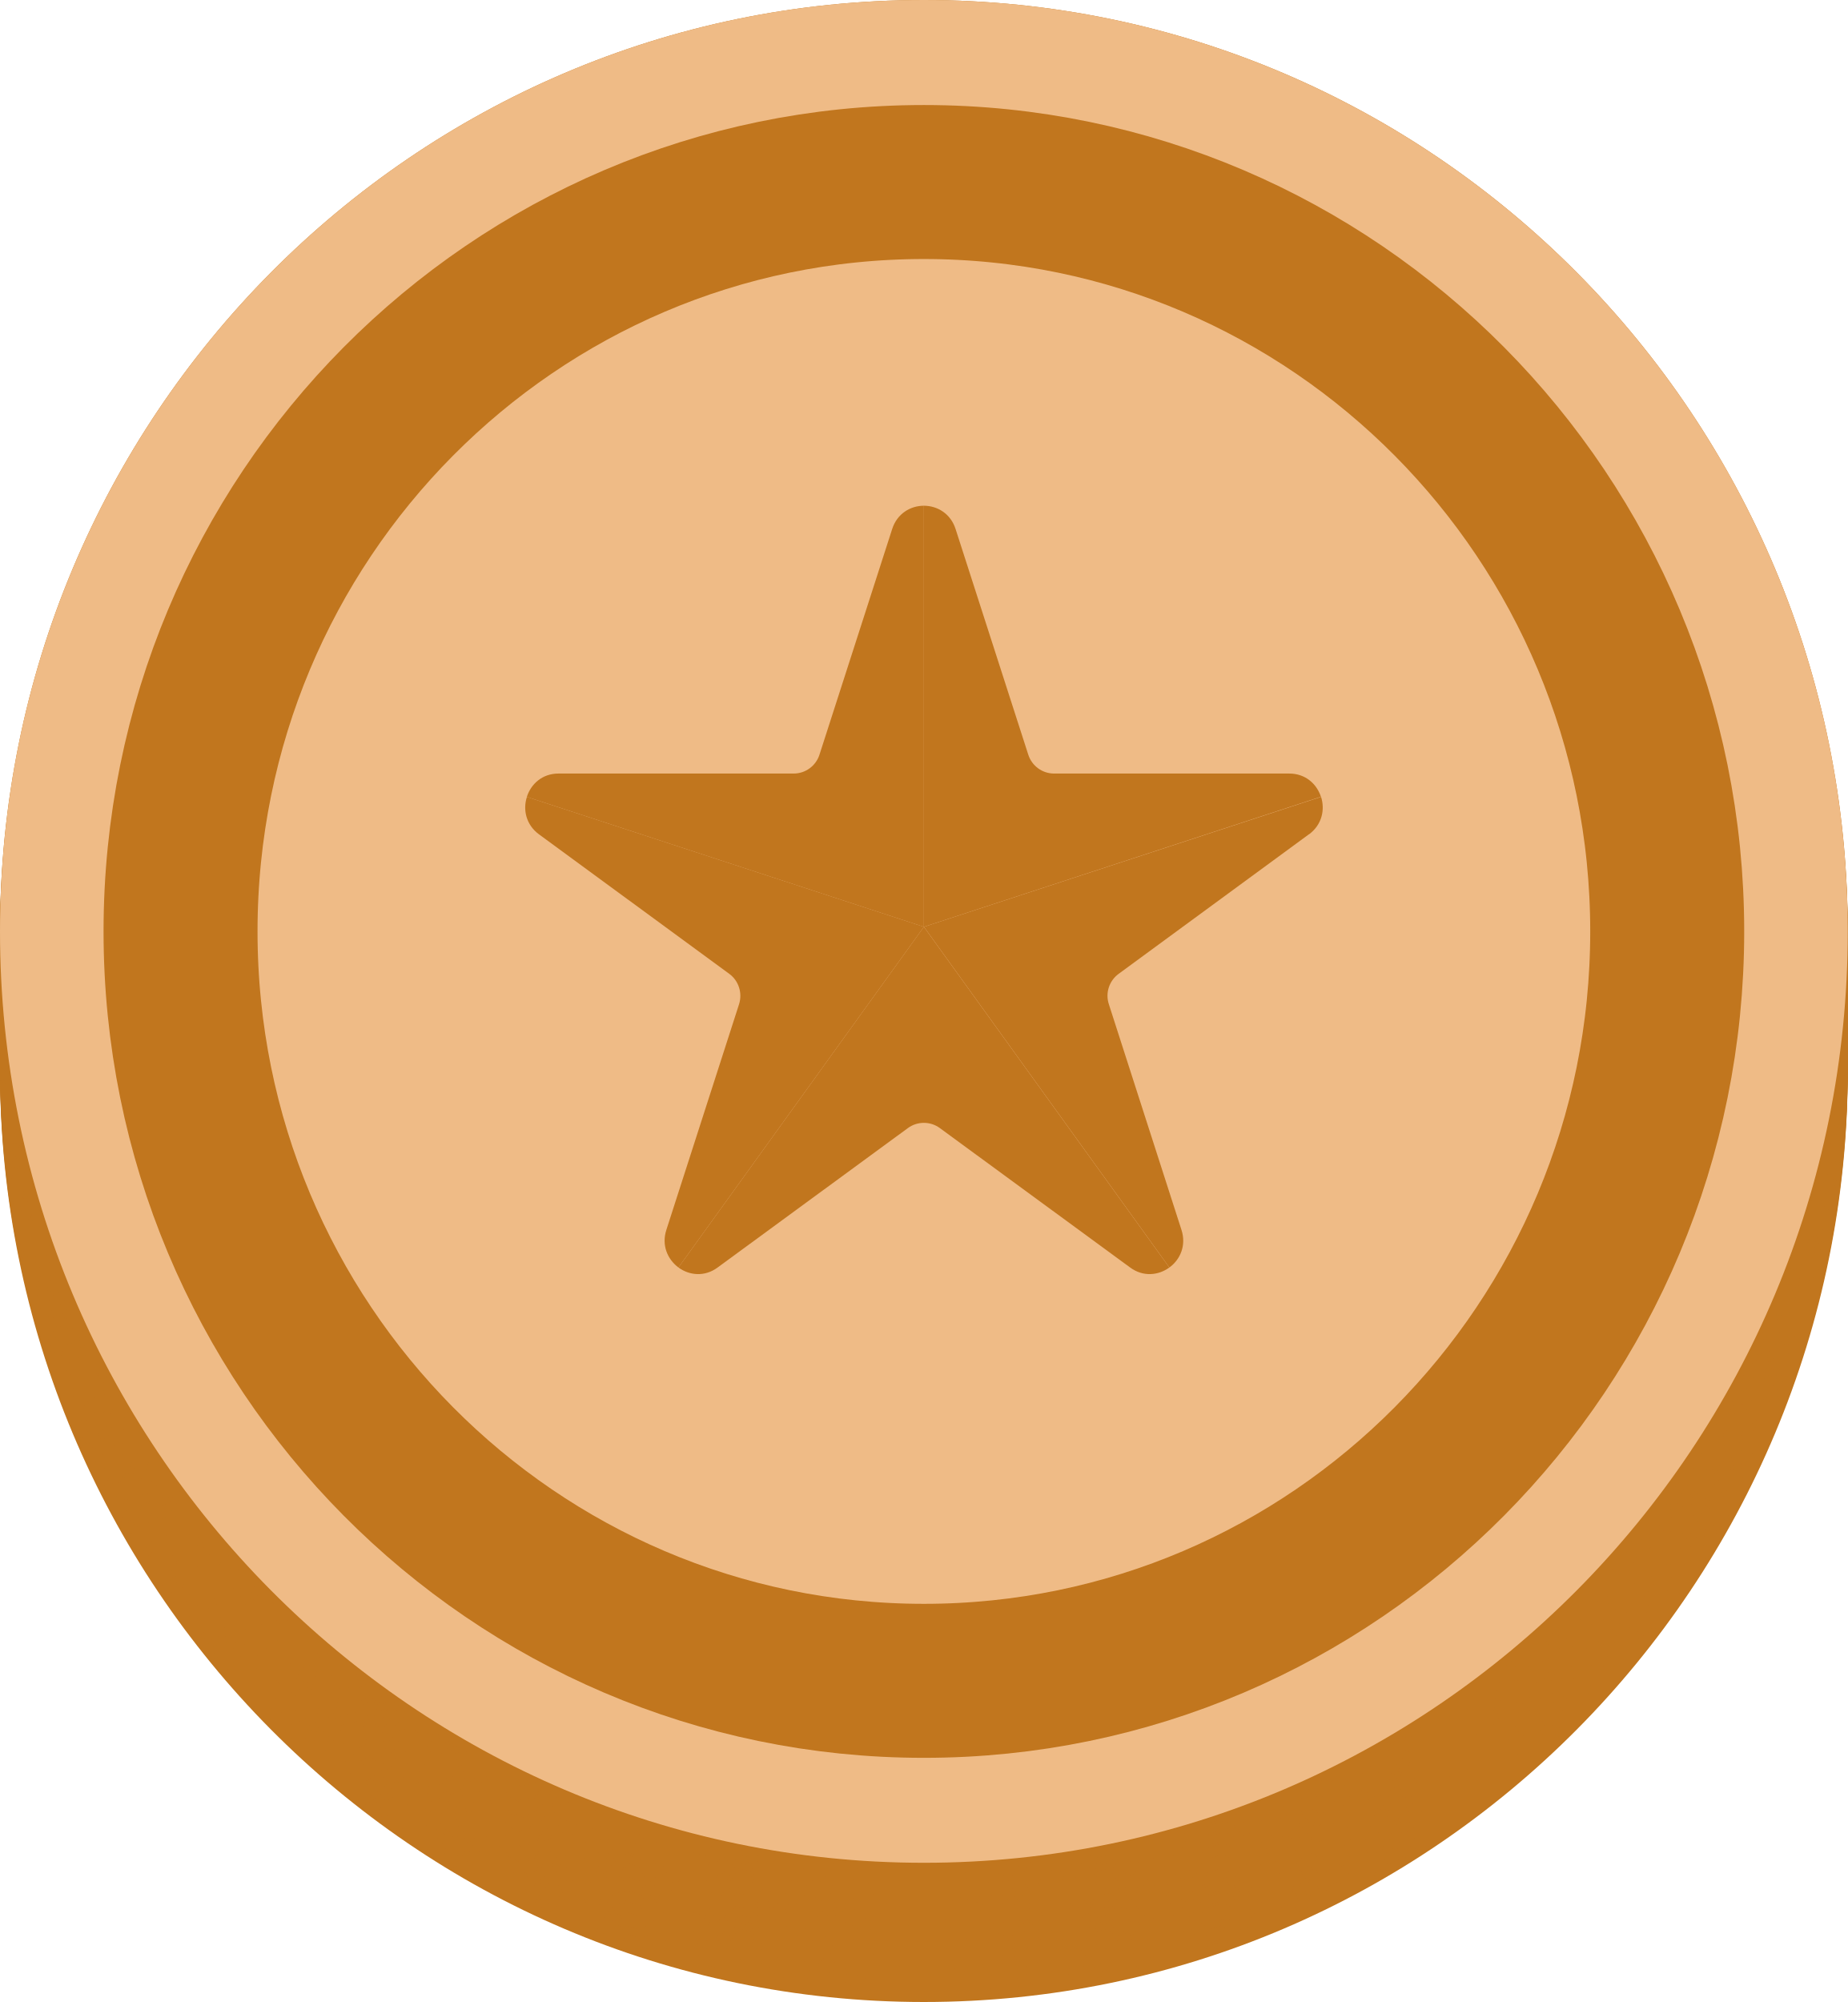
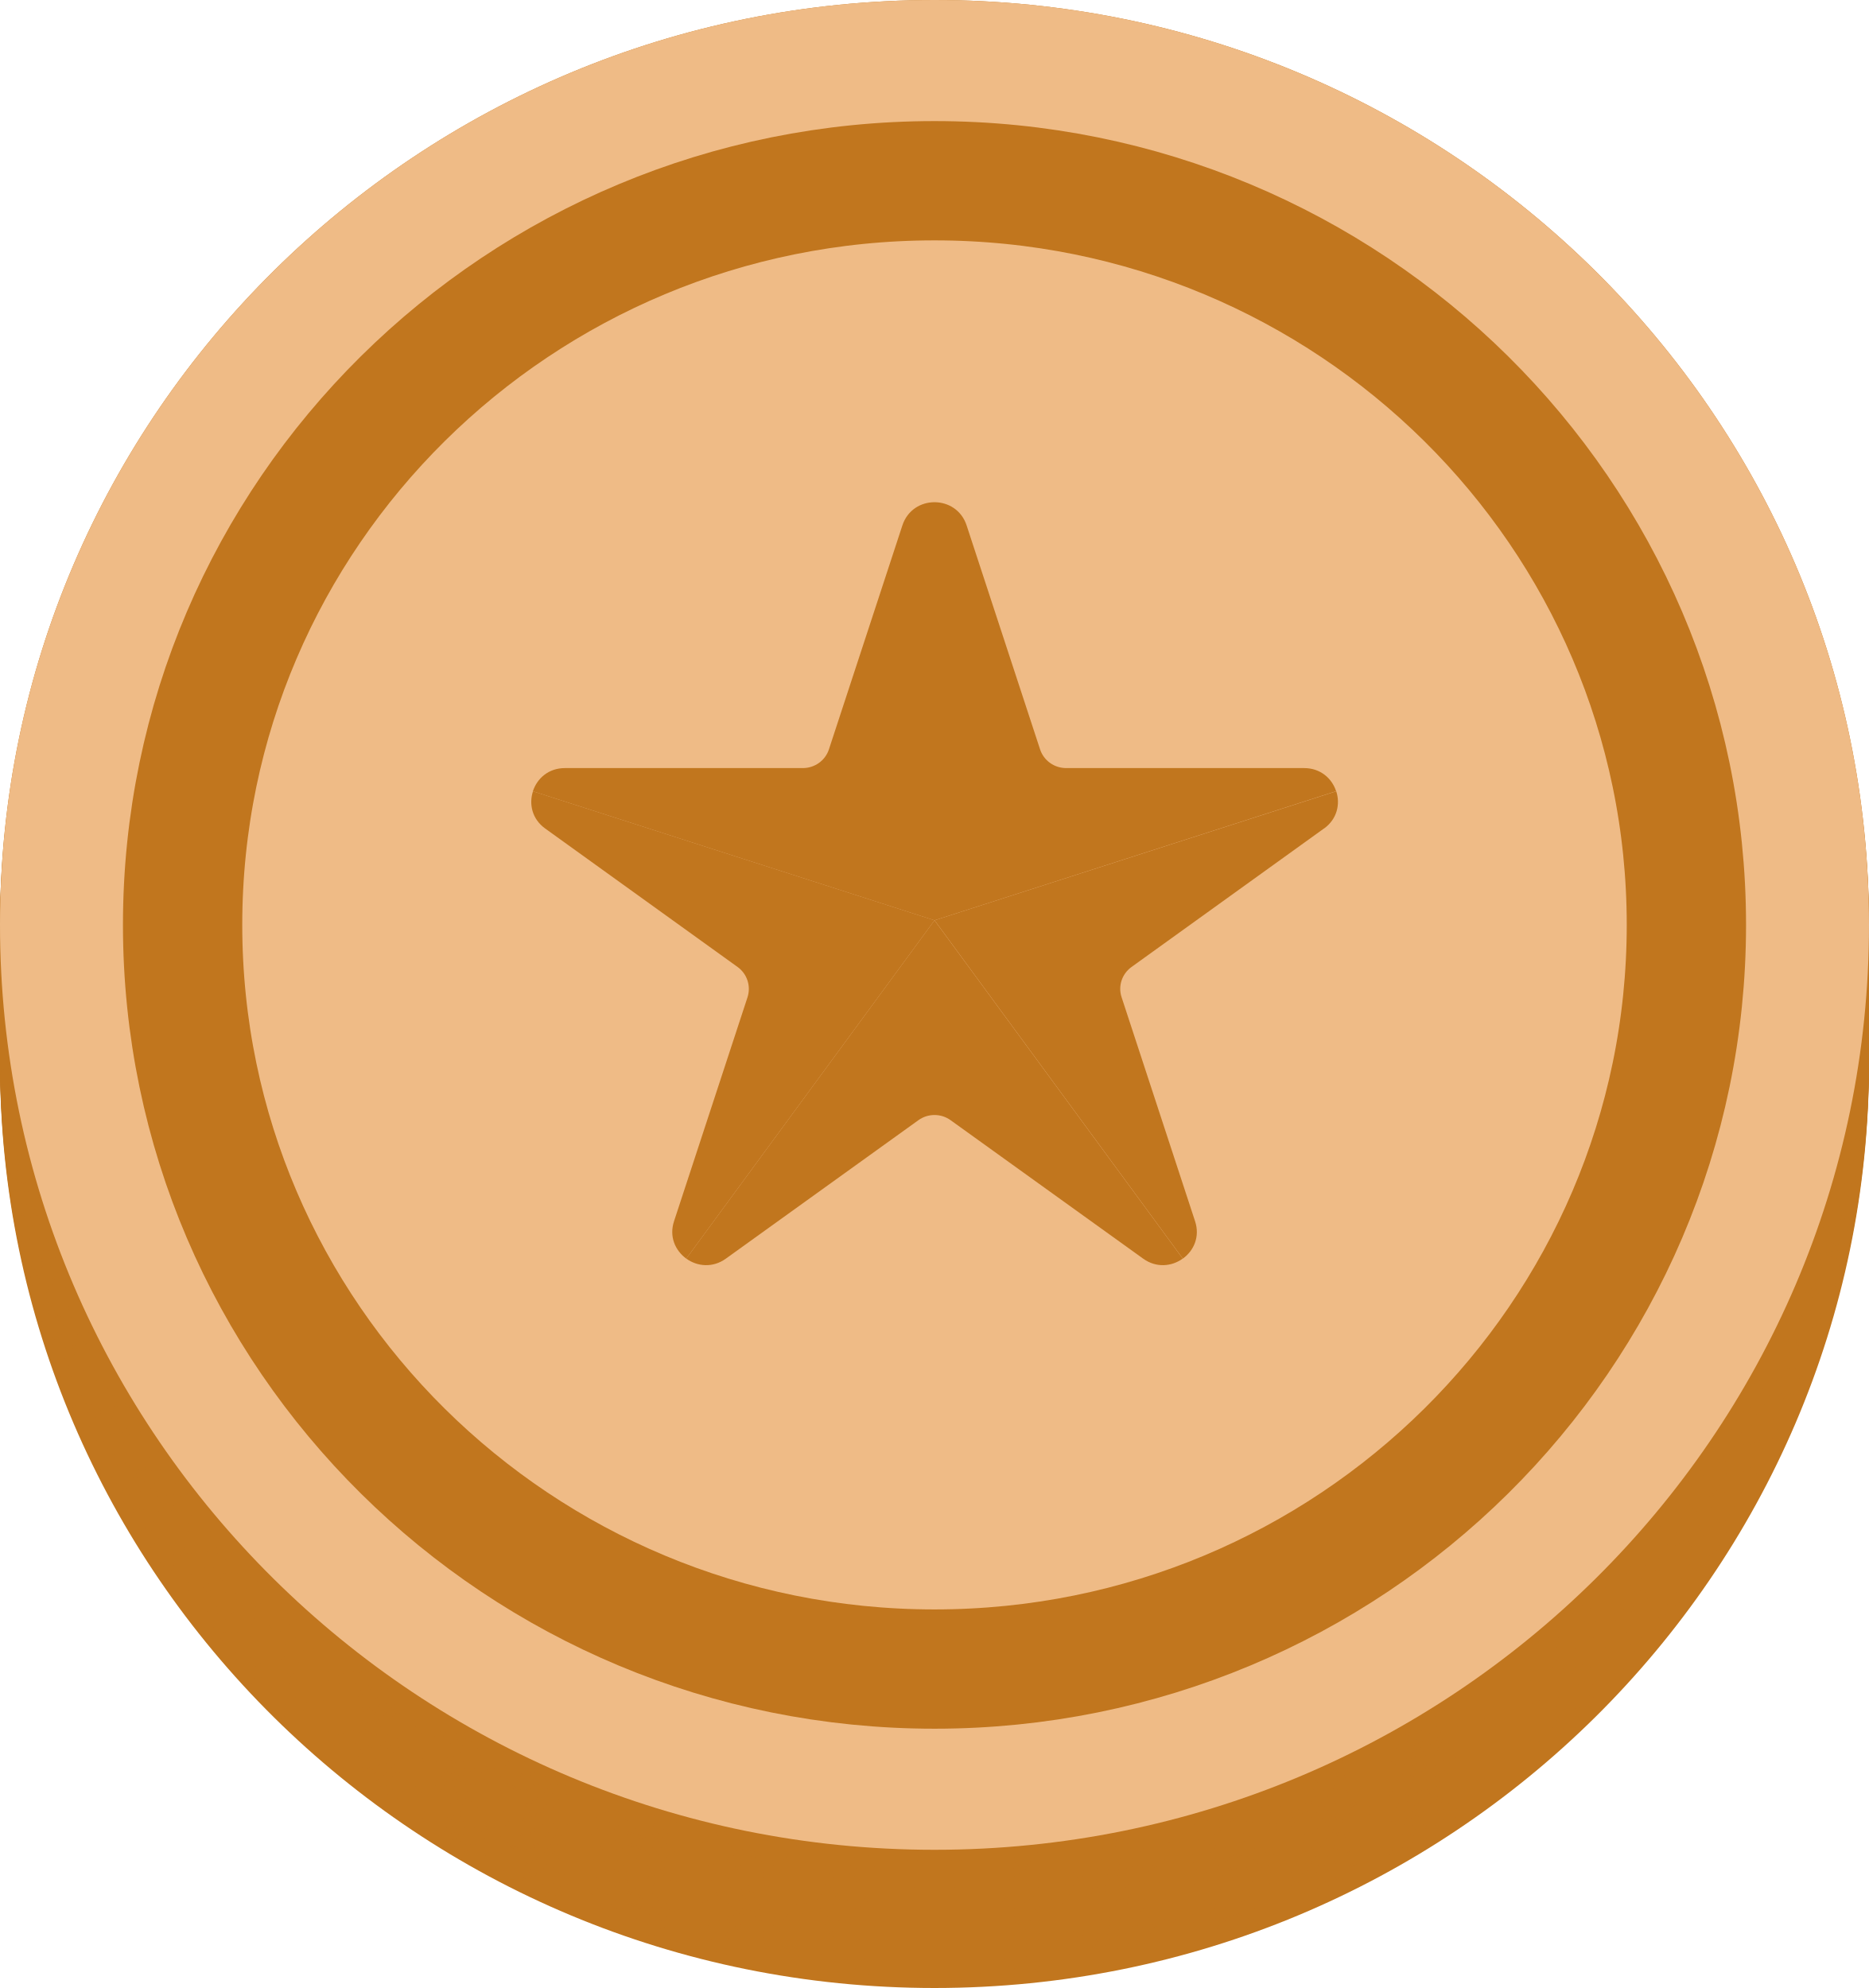
- <svg xmlns="http://www.w3.org/2000/svg" width="24" height="26" viewBox="0 0 24 26" fill="none">
-   <path d="M12 26C18.627 26 24 20.584 24 13.904C24 7.223 18.627 1.808 12 1.808C5.373 1.808 0 7.223 0 13.904C0 20.584 5.373 26 12 26Z" fill="#C1761E" />
-   <path d="M12 25.965C18.627 25.965 24 20.55 24 13.869C24 7.189 18.627 1.773 12 1.773C5.373 1.773 0 7.189 0 13.869C0 20.55 5.373 25.965 12 25.965Z" fill="#C1761E" />
-   <path d="M12 25.929C18.627 25.929 24 20.514 24 13.833C24 7.152 18.627 1.737 12 1.737C5.373 1.737 0 7.152 0 13.833C0 20.514 5.373 25.929 12 25.929Z" fill="#C1761E" />
-   <path d="M12 25.894C18.627 25.894 24 20.479 24 13.798C24 7.117 18.627 1.702 12 1.702C5.373 1.702 0 7.117 0 13.798C0 20.479 5.373 25.894 12 25.894Z" fill="#C1761E" />
-   <path d="M12 25.858C18.627 25.858 24 20.442 24 13.762C24 7.081 18.627 1.666 12 1.666C5.373 1.666 0 7.081 0 13.762C0 20.442 5.373 25.858 12 25.858Z" fill="#C1761E" />
-   <path d="M12 25.823C18.627 25.823 24 20.408 24 13.727C24 7.047 18.627 1.631 12 1.631C5.373 1.631 0 7.047 0 13.727C0 20.408 5.373 25.823 12 25.823Z" fill="#C1761E" />
-   <path d="M12 25.787C18.627 25.787 24 20.372 24 13.691C24 7.01 18.627 1.595 12 1.595C5.373 1.595 0 7.01 0 13.691C0 20.372 5.373 25.787 12 25.787Z" fill="#C1761E" />
-   <path d="M12 25.753C18.627 25.753 24 20.337 24 13.656C24 6.976 18.627 1.56 12 1.56C5.373 1.56 0 6.976 0 13.656C0 20.337 5.373 25.753 12 25.753Z" fill="#C1761E" />
-   <path d="M12 25.716C18.627 25.716 24 20.301 24 13.62C24 6.94 18.627 1.524 12 1.524C5.373 1.524 0 6.94 0 13.62C0 20.301 5.373 25.716 12 25.716Z" fill="#C1761E" />
-   <path d="M12 25.682C18.627 25.682 24 20.266 24 13.585C24 6.905 18.627 1.489 12 1.489C5.373 1.489 0 6.905 0 13.585C0 20.266 5.373 25.682 12 25.682Z" fill="#C1761E" />
-   <path d="M12 25.646C18.627 25.646 24 20.23 24 13.549C24 6.869 18.627 1.453 12 1.453C5.373 1.453 0 6.869 0 13.549C0 20.23 5.373 25.646 12 25.646Z" fill="#C1761E" />
-   <path d="M12 25.61C18.627 25.61 24 20.195 24 13.514C24 6.834 18.627 1.418 12 1.418C5.373 1.418 0 6.834 0 13.514C0 20.195 5.373 25.61 12 25.61Z" fill="#C1761E" />
-   <path d="M12 25.574C18.627 25.574 24 20.159 24 13.478C24 6.798 18.627 1.382 12 1.382C5.373 1.382 0 6.798 0 13.478C0 20.159 5.373 25.574 12 25.574Z" fill="#C1761E" />
-   <path d="M12 25.54C18.627 25.54 24 20.124 24 13.443C24 6.763 18.627 1.347 12 1.347C5.373 1.347 0 6.763 0 13.443C0 20.124 5.373 25.54 12 25.54Z" fill="#C1761E" />
-   <path d="M12 25.503C18.627 25.503 24 20.088 24 13.407C24 6.727 18.627 1.311 12 1.311C5.373 1.311 0 6.727 0 13.407C0 20.088 5.373 25.503 12 25.503Z" fill="#C1761E" />
-   <path d="M12 25.469C18.627 25.469 24 20.053 24 13.373C24 6.692 18.627 1.276 12 1.276C5.373 1.276 0 6.692 0 13.373C0 20.053 5.373 25.469 12 25.469Z" fill="#C1761E" />
-   <path d="M12 25.433C18.627 25.433 24 20.017 24 13.336C24 6.656 18.627 1.24 12 1.24C5.373 1.24 0 6.656 0 13.336C0 20.017 5.373 25.433 12 25.433Z" fill="#C1761E" />
-   <path d="M12 25.398C18.627 25.398 24 19.982 24 13.302C24 6.621 18.627 1.206 12 1.206C5.373 1.206 0 6.621 0 13.302C0 19.982 5.373 25.398 12 25.398Z" fill="#C1761E" />
-   <path d="M12 25.362C18.627 25.362 24 19.946 24 13.266C24 6.585 18.627 1.169 12 1.169C5.373 1.169 0 6.585 0 13.266C0 19.946 5.373 25.362 12 25.362Z" fill="#C1761E" />
-   <path d="M12 25.327C18.627 25.327 24 19.912 24 13.231C24 6.55 18.627 1.135 12 1.135C5.373 1.135 0 6.55 0 13.231C0 19.912 5.373 25.327 12 25.327Z" fill="#C1761E" />
-   <path d="M12 25.291C18.627 25.291 24 19.875 24 13.195C24 6.514 18.627 1.099 12 1.099C5.373 1.099 0 6.514 0 13.195C0 19.875 5.373 25.291 12 25.291Z" fill="#C1761E" />
-   <path d="M12 25.256C18.627 25.256 24 19.84 24 13.16C24 6.479 18.627 1.063 12 1.063C5.373 1.063 0 6.479 0 13.16C0 19.84 5.373 25.256 12 25.256Z" fill="#C1761E" />
-   <path d="M12 25.22C18.627 25.22 24 19.804 24 13.124C24 6.443 18.627 1.027 12 1.027C5.373 1.027 0 6.443 0 13.124C0 19.804 5.373 25.22 12 25.22Z" fill="#C1761E" />
-   <path d="M12 25.185C18.627 25.185 24 19.77 24 13.089C24 6.408 18.627 0.993 12 0.993C5.373 0.993 0 6.408 0 13.089C0 19.77 5.373 25.185 12 25.185Z" fill="#C1761E" />
-   <path d="M12 25.149C18.627 25.149 24 19.733 24 13.053C24 6.372 18.627 0.957 12 0.957C5.373 0.957 0 6.372 0 13.053C0 19.733 5.373 25.149 12 25.149Z" fill="#C1761E" />
-   <path d="M12 25.114C18.627 25.114 24 19.699 24 13.018C24 6.338 18.627 0.922 12 0.922C5.373 0.922 0 6.338 0 13.018C0 19.699 5.373 25.114 12 25.114Z" fill="#C1761E" />
-   <path d="M12 25.078C18.627 25.078 24 19.663 24 12.982C24 6.301 18.627 0.886 12 0.886C5.373 0.886 0 6.301 0 12.982C0 19.663 5.373 25.078 12 25.078Z" fill="#C1761E" />
-   <path d="M12 25.044C18.627 25.044 24 19.628 24 12.947C24 6.267 18.627 0.851 12 0.851C5.373 0.851 0 6.267 0 12.947C0 19.628 5.373 25.044 12 25.044Z" fill="#C1761E" />
-   <path d="M12 25.008C18.627 25.008 24 19.592 24 12.911C24 6.231 18.627 0.815 12 0.815C5.373 0.815 0 6.231 0 12.911C0 19.592 5.373 25.008 12 25.008Z" fill="#C1761E" />
-   <path d="M12 24.972C18.627 24.972 24 19.557 24 12.876C24 6.195 18.627 0.78 12 0.78C5.373 0.78 0 6.195 0 12.876C0 19.557 5.373 24.972 12 24.972Z" fill="#C1761E" />
-   <path d="M12 24.936C18.627 24.936 24 19.52 24 12.84C24 6.159 18.627 0.744 12 0.744C5.373 0.744 0 6.159 0 12.84C0 19.52 5.373 24.936 12 24.936Z" fill="#C1761E" />
-   <path d="M12 24.901C18.627 24.901 24 19.486 24 12.805C24 6.125 18.627 0.709 12 0.709C5.373 0.709 0 6.125 0 12.805C0 19.486 5.373 24.901 12 24.901Z" fill="#C1761E" />
-   <path d="M12 24.865C18.627 24.865 24 19.45 24 12.769C24 6.089 18.627 0.673 12 0.673C5.373 0.673 0 6.089 0 12.769C0 19.45 5.373 24.865 12 24.865Z" fill="#C1761E" />
-   <path d="M12 24.831C18.627 24.831 24 19.415 24 12.734C24 6.054 18.627 0.638 12 0.638C5.373 0.638 0 6.054 0 12.734C0 19.415 5.373 24.831 12 24.831Z" fill="#C1761E" />
-   <path d="M12 24.795C18.627 24.795 24 19.379 24 12.698C24 6.018 18.627 0.602 12 0.602C5.373 0.602 0 6.018 0 12.698C0 19.379 5.373 24.795 12 24.795Z" fill="#C1761E" />
-   <path d="M12 24.76C18.627 24.76 24 19.344 24 12.664C24 5.983 18.627 0.567 12 0.567C5.373 0.567 0 5.983 0 12.664C0 19.344 5.373 24.76 12 24.76Z" fill="#C1761E" />
-   <path d="M12 24.724C18.627 24.724 24 19.308 24 12.627C24 5.947 18.627 0.531 12 0.531C5.373 0.531 0 5.947 0 12.627C0 19.308 5.373 24.724 12 24.724Z" fill="#C1761E" />
-   <path d="M12 24.689C18.627 24.689 24 19.273 24 12.593C24 5.912 18.627 0.497 12 0.497C5.373 0.497 0 5.912 0 12.593C0 19.273 5.373 24.689 12 24.689Z" fill="#C1761E" />
-   <path d="M12 24.653C18.627 24.653 24 19.237 24 12.557C24 5.876 18.627 0.46 12 0.46C5.373 0.46 0 5.876 0 12.557C0 19.237 5.373 24.653 12 24.653Z" fill="#C1761E" />
-   <path d="M12 24.618C18.627 24.618 24 19.202 24 12.521C24 5.841 18.627 0.425 12 0.425C5.373 0.425 0 5.841 0 12.521C0 19.202 5.373 24.618 12 24.618Z" fill="#C1761E" />
-   <path d="M12 24.582C18.627 24.582 24 19.166 24 12.485C24 5.805 18.627 0.389 12 0.389C5.373 0.389 0 5.805 0 12.485C0 19.166 5.373 24.582 12 24.582Z" fill="#C1761E" />
-   <path d="M12 24.547C18.627 24.547 24 19.131 24 12.451C24 5.77 18.627 0.354 12 0.354C5.373 0.354 0 5.77 0 12.451C0 19.131 5.373 24.547 12 24.547Z" fill="#C1761E" />
-   <path d="M12 24.511C18.627 24.511 24 19.095 24 12.415C24 5.734 18.627 0.318 12 0.318C5.373 0.318 0 5.734 0 12.415C0 19.095 5.373 24.511 12 24.511Z" fill="#C1761E" />
-   <path d="M12 24.476C18.627 24.476 24 19.061 24 12.38C24 5.699 18.627 0.284 12 0.284C5.373 0.284 0 5.699 0 12.38C0 19.061 5.373 24.476 12 24.476Z" fill="#C1761E" />
-   <path d="M12 24.44C18.627 24.44 24 19.024 24 12.344C24 5.663 18.627 0.248 12 0.248C5.373 0.248 0 5.663 0 12.344C0 19.024 5.373 24.44 12 24.44Z" fill="#C1761E" />
-   <path d="M12 24.405C18.627 24.405 24 18.99 24 12.309C24 5.629 18.627 0.213 12 0.213C5.373 0.213 0 5.629 0 12.309C0 18.99 5.373 24.405 12 24.405Z" fill="#C1761E" />
-   <path d="M12 24.369C18.627 24.369 24 18.954 24 12.273C24 5.592 18.627 0.177 12 0.177C5.373 0.177 0 5.592 0 12.273C0 18.954 5.373 24.369 12 24.369Z" fill="#C1761E" />
-   <path d="M12 24.334C18.627 24.334 24 18.918 24 12.238C24 5.557 18.627 0.142 12 0.142C5.373 0.142 0 5.557 0 12.238C0 18.918 5.373 24.334 12 24.334Z" fill="#C1761E" />
-   <path d="M12 24.298C18.627 24.298 24 18.882 24 12.202C24 5.521 18.627 0.105 12 0.105C5.373 0.105 0 5.521 0 12.202C0 18.882 5.373 24.298 12 24.298Z" fill="#C1761E" />
-   <path d="M12 24.263C18.627 24.263 24 18.848 24 12.167C24 5.486 18.627 0.071 12 0.071C5.373 0.071 0 5.486 0 12.167C0 18.848 5.373 24.263 12 24.263Z" fill="#C1761E" />
-   <path d="M12 24.227C18.627 24.227 24 18.811 24 12.131C24 5.45 18.627 0.035 12 0.035C5.373 0.035 0 5.45 0 12.131C0 18.811 5.373 24.227 12 24.227Z" fill="#C1761E" />
-   <path d="M12 24.192C18.627 24.192 24 18.777 24 12.096C24 5.416 18.627 0 12 0C5.373 0 0 5.416 0 12.096C0 18.777 5.373 24.192 12 24.192Z" fill="#C1761E" />
-   <path d="M12 24.192C18.627 24.192 24 18.777 24 12.096C24 5.416 18.627 0 12 0C5.373 0 0 5.416 0 12.096C0 18.777 5.373 24.192 12 24.192Z" fill="#EFBB86" />
-   <path d="M12 21.829C17.332 21.829 21.655 17.472 21.655 12.096C21.655 6.721 17.332 2.364 12 2.364C6.668 2.364 2.345 6.721 2.345 12.096C2.345 17.472 6.668 21.829 12 21.829Z" fill="#EFBB86" stroke="#C1761E" stroke-width="2" stroke-miterlimit="10" />
-   <path d="M15.188 16.461C15.048 16.564 14.848 16.586 14.679 16.461L12.207 14.65C12.084 14.56 11.916 14.56 11.793 14.65L9.321 16.461C9.152 16.586 8.952 16.564 8.812 16.461L12 12.037L15.188 16.461V16.461Z" fill="#C1761E" />
-   <path d="M12 12.037L8.812 16.461C8.672 16.356 8.59 16.174 8.655 15.973L9.599 13.043C9.646 12.897 9.595 12.737 9.472 12.647L7 10.835C6.832 10.711 6.79 10.515 6.844 10.349L12.001 12.037H12Z" fill="#C1761E" />
-   <path d="M12 6.568V12.037L6.843 10.349C6.897 10.181 7.044 10.046 7.254 10.046H10.309C10.462 10.046 10.597 9.947 10.644 9.801L11.588 6.871C11.652 6.67 11.826 6.568 12 6.568V6.568Z" fill="#C1761E" />
-   <path d="M17.157 10.347L12 12.037V6.568C12.174 6.568 12.348 6.67 12.412 6.871L13.356 9.801C13.403 9.947 13.538 10.046 13.691 10.046H16.746C16.956 10.046 17.103 10.181 17.157 10.347V10.347Z" fill="#C1761E" />
-   <path d="M17.001 10.835L14.53 12.647C14.407 12.737 14.354 12.897 14.403 13.043L15.346 15.973C15.411 16.174 15.33 16.358 15.189 16.461L12.001 12.037L17.159 10.349C17.212 10.515 17.171 10.711 17.003 10.835H17.001Z" fill="#C1761E" />
+ <svg xmlns="http://www.w3.org/2000/svg" width="94" height="100" viewBox="0 0 94 100" fill="none">
+   <path d="M47 100C72.957 100 94 79.17 94 53.476C94 27.781 72.957 6.952 47 6.952C21.043 6.952 0 27.781 0 53.476C0 79.17 21.043 100 47 100Z" fill="#C1761E" />
+   <path d="M47 99.867C72.957 99.867 94 79.037 94 53.342C94 27.648 72.957 6.818 47 6.818C21.043 6.818 0 27.648 0 53.342C0 79.037 21.043 99.867 47 99.867Z" fill="#C1761E" />
+   <path d="M47 99.727C72.957 99.727 94 78.898 94 53.203C94 27.509 72.957 6.679 47 6.679C21.043 6.679 0 27.509 0 53.203C0 78.898 21.043 99.727 47 99.727Z" fill="#C1761E" />
+   <path d="M47 99.594C72.957 99.594 94 78.764 94 53.069C94 27.375 72.957 6.545 47 6.545C21.043 6.545 0 27.375 0 53.069C0 78.764 21.043 99.594 47 99.594Z" fill="#C1761E" />
+   <path d="M47 99.454C72.957 99.454 94 78.625 94 52.93C94 27.236 72.957 6.406 47 6.406C21.043 6.406 0 27.236 0 52.93C0 78.625 21.043 99.454 47 99.454Z" fill="#C1761E" />
+   <path d="M47 99.321C72.957 99.321 94 78.492 94 52.797C94 27.102 72.957 6.273 47 6.273C21.043 6.273 0 27.102 0 52.797C0 78.492 21.043 99.321 47 99.321Z" fill="#C1761E" />
+   <path d="M47 99.182C72.957 99.182 94 78.352 94 52.658C94 26.963 72.957 6.134 47 6.134C21.043 6.134 0 26.963 0 52.658C0 78.352 21.043 99.182 47 99.182Z" fill="#C1761E" />
+   <path d="M47 99.048C72.957 99.048 94 78.219 94 52.524C94 26.829 72.957 6 47 6C21.043 6 0 26.829 0 52.524C0 78.219 21.043 99.048 47 99.048Z" fill="#C1761E" />
+   <path d="M47 98.909C72.957 98.909 94 78.079 94 52.385C94 26.69 72.957 5.861 47 5.861C21.043 5.861 0 26.69 0 52.385C0 78.079 21.043 98.909 47 98.909Z" fill="#C1761E" />
+   <path d="M47 98.775C72.957 98.775 94 77.946 94 52.251C94 26.557 72.957 5.727 47 5.727C21.043 5.727 0 26.557 0 52.251C0 77.946 21.043 98.775 47 98.775Z" fill="#C1761E" />
+   <path d="M47 98.636C72.957 98.636 94 77.807 94 52.112C94 26.418 72.957 5.588 47 5.588C21.043 5.588 0 26.418 0 52.112C0 77.807 21.043 98.636 47 98.636Z" fill="#C1761E" />
+   <path d="M47 98.503C72.957 98.503 94 77.673 94 51.979C94 26.284 72.957 5.455 47 5.455C21.043 5.455 0 26.284 0 51.979C0 77.673 21.043 98.503 47 98.503Z" fill="#C1761E" />
+   <path d="M47 98.364C72.957 98.364 94 77.534 94 51.84C94 26.145 72.957 5.315 47 5.315C21.043 5.315 0 26.145 0 51.84C0 77.534 21.043 98.364 47 98.364Z" fill="#C1761E" />
+   <path d="M47 98.23C72.957 98.23 94 77.4 94 51.706C94 26.011 72.957 5.182 47 5.182C21.043 5.182 0 26.011 0 51.706C0 77.4 21.043 98.23 47 98.23Z" fill="#C1761E" />
+   <path d="M47 98.091C72.957 98.091 94 77.262 94 51.567C94 25.872 72.957 5.043 47 5.043C21.043 5.043 0 25.872 0 51.567C0 77.262 21.043 98.091 47 98.091Z" fill="#C1761E" />
+   <path d="M47 97.957C72.957 97.957 94 77.128 94 51.433C94 25.739 72.957 4.909 47 4.909C21.043 4.909 0 25.739 0 51.433C0 77.128 21.043 97.957 47 97.957Z" fill="#C1761E" />
+   <path d="M47 97.818C72.957 97.818 94 76.989 94 51.294C94 25.6 72.957 4.77 47 4.77C21.043 4.77 0 25.6 0 51.294C0 76.989 21.043 97.818 47 97.818Z" fill="#C1761E" />
+   <path d="M47 97.684C72.957 97.684 94 76.855 94 51.16C94 25.466 72.957 4.636 47 4.636C21.043 4.636 0 25.466 0 51.16C0 76.855 21.043 97.684 47 97.684Z" fill="#C1761E" />
+   <path d="M47 97.546C72.957 97.546 94 76.716 94 51.022C94 25.327 72.957 4.498 47 4.498C21.043 4.498 0 25.327 0 51.022C0 76.716 21.043 97.546 47 97.546Z" fill="#C1761E" />
+   <path d="M47 97.412C72.957 97.412 94 76.582 94 50.888C94 25.193 72.957 4.364 47 4.364C21.043 4.364 0 25.193 0 50.888C0 76.582 21.043 97.412 47 97.412Z" fill="#C1761E" />
+   <path d="M47 97.273C72.957 97.273 94 76.443 94 50.749C94 25.054 72.957 4.225 47 4.225C21.043 4.225 0 25.054 0 50.749C0 76.443 21.043 97.273 47 97.273Z" fill="#C1761E" />
+   <path d="M47 97.139C72.957 97.139 94 76.309 94 50.615C94 24.92 72.957 4.091 47 4.091C21.043 4.091 0 24.92 0 50.615C0 76.309 21.043 97.139 47 97.139Z" fill="#C1761E" />
+   <path d="M47 97C72.957 97 94 76.17 94 50.476C94 24.781 72.957 3.952 47 3.952C21.043 3.952 0 24.781 0 50.476C0 76.17 21.043 97 47 97Z" fill="#C1761E" />
+   <path d="M47 96.867C72.957 96.867 94 76.037 94 50.342C94 24.648 72.957 3.818 47 3.818C21.043 3.818 0 24.648 0 50.342C0 76.037 21.043 96.867 47 96.867Z" fill="#C1761E" />
+   <path d="M47 96.727C72.957 96.727 94 75.898 94 50.203C94 24.509 72.957 3.679 47 3.679C21.043 3.679 0 24.509 0 50.203C0 75.898 21.043 96.727 47 96.727Z" fill="#C1761E" />
+   <path d="M47 96.594C72.957 96.594 94 75.764 94 50.069C94 24.375 72.957 3.545 47 3.545C21.043 3.545 0 24.375 0 50.069C0 75.764 21.043 96.594 47 96.594Z" fill="#C1761E" />
+   <path d="M47 96.454C72.957 96.454 94 75.625 94 49.93C94 24.236 72.957 3.406 47 3.406C21.043 3.406 0 24.236 0 49.93C0 75.625 21.043 96.454 47 96.454Z" fill="#C1761E" />
+   <path d="M47 96.321C72.957 96.321 94 75.492 94 49.797C94 24.102 72.957 3.273 47 3.273C21.043 3.273 0 24.102 0 49.797C0 75.492 21.043 96.321 47 96.321Z" fill="#C1761E" />
+   <path d="M47 96.182C72.957 96.182 94 75.352 94 49.658C94 23.963 72.957 3.134 47 3.134C21.043 3.134 0 23.963 0 49.658C0 75.352 21.043 96.182 47 96.182Z" fill="#C1761E" />
+   <path d="M47 96.048C72.957 96.048 94 75.219 94 49.524C94 23.829 72.957 3 47 3C21.043 3 0 23.829 0 49.524C0 75.219 21.043 96.048 47 96.048Z" fill="#C1761E" />
+   <path d="M47 95.909C72.957 95.909 94 75.079 94 49.385C94 23.69 72.957 2.861 47 2.861C21.043 2.861 0 23.69 0 49.385C0 75.079 21.043 95.909 47 95.909Z" fill="#C1761E" />
+   <path d="M47 95.775C72.957 95.775 94 74.946 94 49.251C94 23.557 72.957 2.727 47 2.727C21.043 2.727 0 23.557 0 49.251C0 74.946 21.043 95.775 47 95.775Z" fill="#C1761E" />
+   <path d="M47 95.636C72.957 95.636 94 74.807 94 49.112C94 23.418 72.957 2.588 47 2.588C21.043 2.588 0 23.418 0 49.112C0 74.807 21.043 95.636 47 95.636Z" fill="#C1761E" />
+   <path d="M47 95.503C72.957 95.503 94 74.673 94 48.979C94 23.284 72.957 2.455 47 2.455C21.043 2.455 0 23.284 0 48.979C0 74.673 21.043 95.503 47 95.503Z" fill="#C1761E" />
+   <path d="M47 95.364C72.957 95.364 94 74.534 94 48.84C94 23.145 72.957 2.315 47 2.315C21.043 2.315 0 23.145 0 48.84C0 74.534 21.043 95.364 47 95.364Z" fill="#C1761E" />
+   <path d="M47 95.23C72.957 95.23 94 74.4 94 48.706C94 23.011 72.957 2.182 47 2.182C21.043 2.182 0 23.011 0 48.706C0 74.4 21.043 95.23 47 95.23Z" fill="#C1761E" />
+   <path d="M47 95.091C72.957 95.091 94 74.262 94 48.567C94 22.872 72.957 2.043 47 2.043C21.043 2.043 0 22.872 0 48.567C0 74.262 21.043 95.091 47 95.091Z" fill="#C1761E" />
+   <path d="M47 94.957C72.957 94.957 94 74.128 94 48.433C94 22.739 72.957 1.909 47 1.909C21.043 1.909 0 22.739 0 48.433C0 74.128 21.043 94.957 47 94.957Z" fill="#C1761E" />
+   <path d="M47 94.818C72.957 94.818 94 73.989 94 48.294C94 22.6 72.957 1.77 47 1.77C21.043 1.77 0 22.6 0 48.294C0 73.989 21.043 94.818 47 94.818Z" fill="#C1761E" />
+   <path d="M47 94.684C72.957 94.684 94 73.855 94 48.16C94 22.466 72.957 1.636 47 1.636C21.043 1.636 0 22.466 0 48.16C0 73.855 21.043 94.684 47 94.684Z" fill="#C1761E" />
+   <path d="M47 94.546C72.957 94.546 94 73.716 94 48.022C94 22.327 72.957 1.498 47 1.498C21.043 1.498 0 22.327 0 48.022C0 73.716 21.043 94.546 47 94.546Z" fill="#C1761E" />
+   <path d="M47 94.412C72.957 94.412 94 73.582 94 47.888C94 22.193 72.957 1.364 47 1.364C21.043 1.364 0 22.193 0 47.888C0 73.582 21.043 94.412 47 94.412Z" fill="#C1761E" />
+   <path d="M47 94.273C72.957 94.273 94 73.443 94 47.749C94 22.054 72.957 1.225 47 1.225C21.043 1.225 0 22.054 0 47.749C0 73.443 21.043 94.273 47 94.273Z" fill="#C1761E" />
+   <path d="M47 94.139C72.957 94.139 94 73.309 94 47.615C94 21.92 72.957 1.091 47 1.091C21.043 1.091 0 21.92 0 47.615C0 73.309 21.043 94.139 47 94.139Z" fill="#C1761E" />
+   <path d="M47 94C72.957 94 94 73.17 94 47.476C94 21.781 72.957 0.952 47 0.952C21.043 0.952 0 21.781 0 47.476C0 73.17 21.043 94 47 94Z" fill="#C1761E" />
+   <path d="M47 93.867C72.957 93.867 94 73.037 94 47.342C94 21.648 72.957 0.818 47 0.818C21.043 0.818 0 21.648 0 47.342C0 73.037 21.043 93.867 47 93.867Z" fill="#C1761E" />
+   <path d="M47 93.727C72.957 93.727 94 72.898 94 47.203C94 21.509 72.957 0.679 47 0.679C21.043 0.679 0 21.509 0 47.203C0 72.898 21.043 93.727 47 93.727Z" fill="#C1761E" />
+   <path d="M47 93.594C72.957 93.594 94 72.764 94 47.069C94 21.375 72.957 0.545 47 0.545C21.043 0.545 0 21.375 0 47.069C0 72.764 21.043 93.594 47 93.594Z" fill="#C1761E" />
+   <path d="M47 93.454C72.957 93.454 94 72.625 94 46.93C94 21.236 72.957 0.406 47 0.406C21.043 0.406 0 21.236 0 46.93C0 72.625 21.043 93.454 47 93.454Z" fill="#C1761E" />
+   <path d="M47 93.321C72.957 93.321 94 72.492 94 46.797C94 21.102 72.957 0.273 47 0.273C21.043 0.273 0 21.102 0 46.797C0 72.492 21.043 93.321 47 93.321Z" fill="#C1761E" />
+   <path d="M47 93.182C72.957 93.182 94 72.352 94 46.658C94 20.963 72.957 0.134 47 0.134C21.043 0.134 0 20.963 0 46.658C0 72.352 21.043 93.182 47 93.182Z" fill="#C1761E" />
+   <path d="M47 93.048C72.957 93.048 94 72.219 94 46.524C94 20.829 72.957 0 47 0C21.043 0 0 20.829 0 46.524C0 72.219 21.043 93.048 47 93.048Z" fill="#C1761E" />
+   <path d="M47 93.048C72.957 93.048 94 72.219 94 46.524C94 20.829 72.957 0 47 0C21.043 0 0 20.829 0 46.524C0 72.219 21.043 93.048 47 93.048Z" fill="#EFBB86" />
+   <path d="M47 83.957C67.885 83.957 84.816 67.198 84.816 46.524C84.816 25.85 67.885 9.091 47 9.091C26.115 9.091 9.184 25.85 9.184 46.524C9.184 67.198 26.115 83.957 47 83.957Z" fill="#EFBB86" stroke="#C1761E" stroke-width="6" stroke-miterlimit="10" />
+   <path d="M59.485 63.31C58.939 63.706 58.156 63.792 57.491 63.31L47.81 56.348C47.33 56 46.67 56 46.19 56.348L36.509 63.31C35.844 63.792 35.061 63.706 34.515 63.31L47 46.294L59.485 63.31Z" fill="#C1761E" />
+   <path d="M47 46.294L34.515 63.31C33.964 62.909 33.645 62.209 33.899 61.433L37.595 50.166C37.778 49.604 37.578 48.989 37.098 48.642L27.417 41.674C26.758 41.198 26.596 40.444 26.806 39.802L47.005 46.294H47Z" fill="#C1761E" />
+   <path d="M47 25.262V46.294L26.801 39.802C27.012 39.155 27.59 38.636 28.411 38.636H40.377C40.976 38.636 41.506 38.257 41.69 37.695L45.385 26.428C45.639 25.653 46.319 25.262 47 25.262Z" fill="#C1761E" />
+   <path d="M67.199 39.797L47 46.294V25.262C47.681 25.262 48.361 25.653 48.615 26.428L52.31 37.695C52.494 38.257 53.024 38.636 53.623 38.636H65.589C66.41 38.636 66.989 39.155 67.199 39.797Z" fill="#C1761E" />
+   <path d="M66.589 41.674L56.908 48.642C56.427 48.989 56.222 49.604 56.411 50.166L60.106 61.433C60.36 62.209 60.041 62.914 59.49 63.31L47.005 46.294L67.205 39.802C67.415 40.444 67.253 41.198 66.594 41.674H66.589Z" fill="#C1761E" />
</svg>
